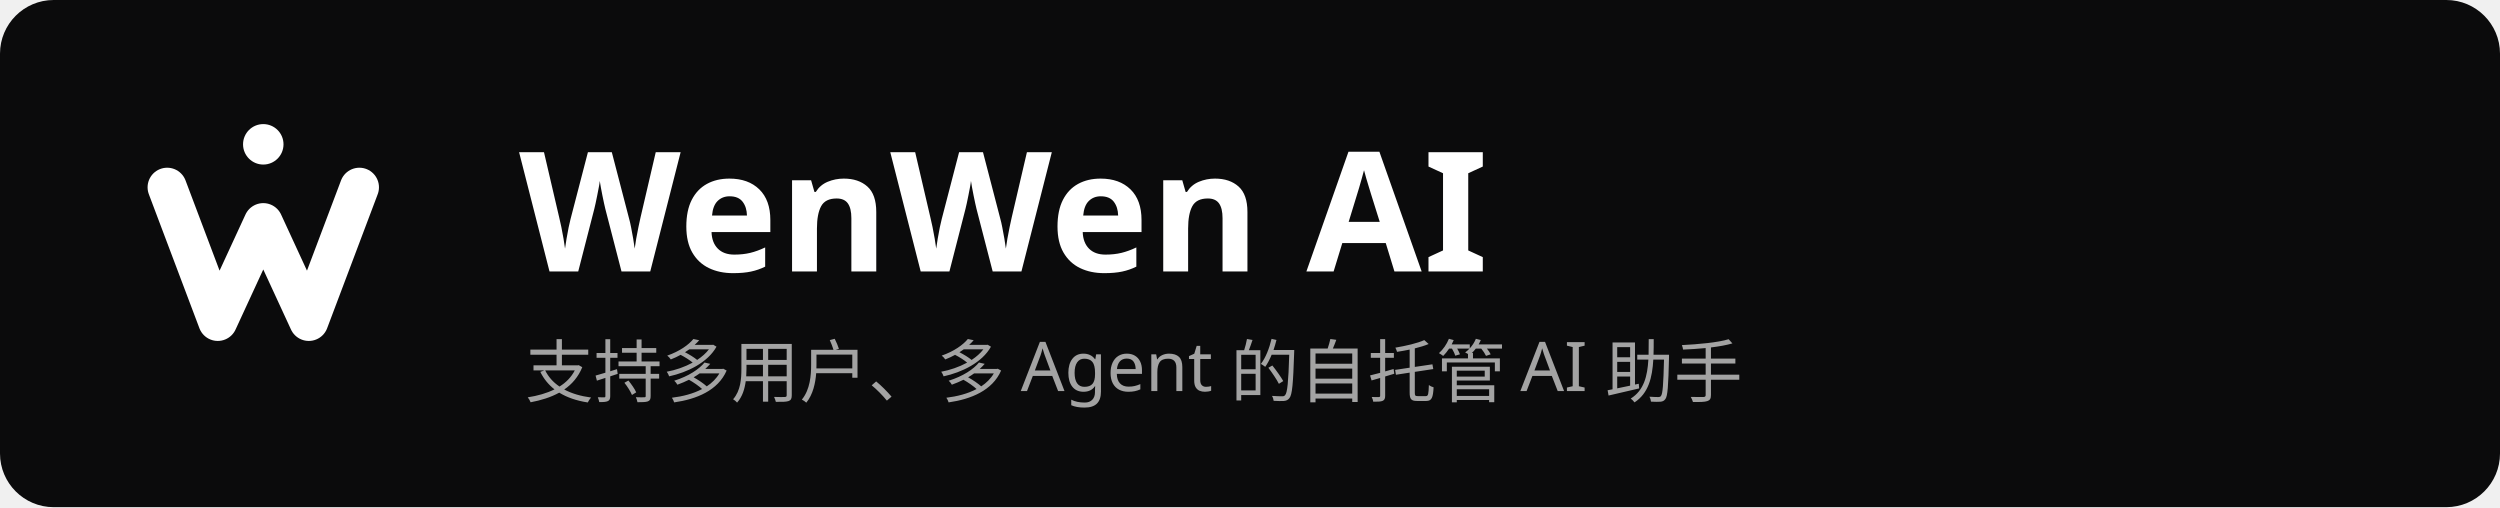
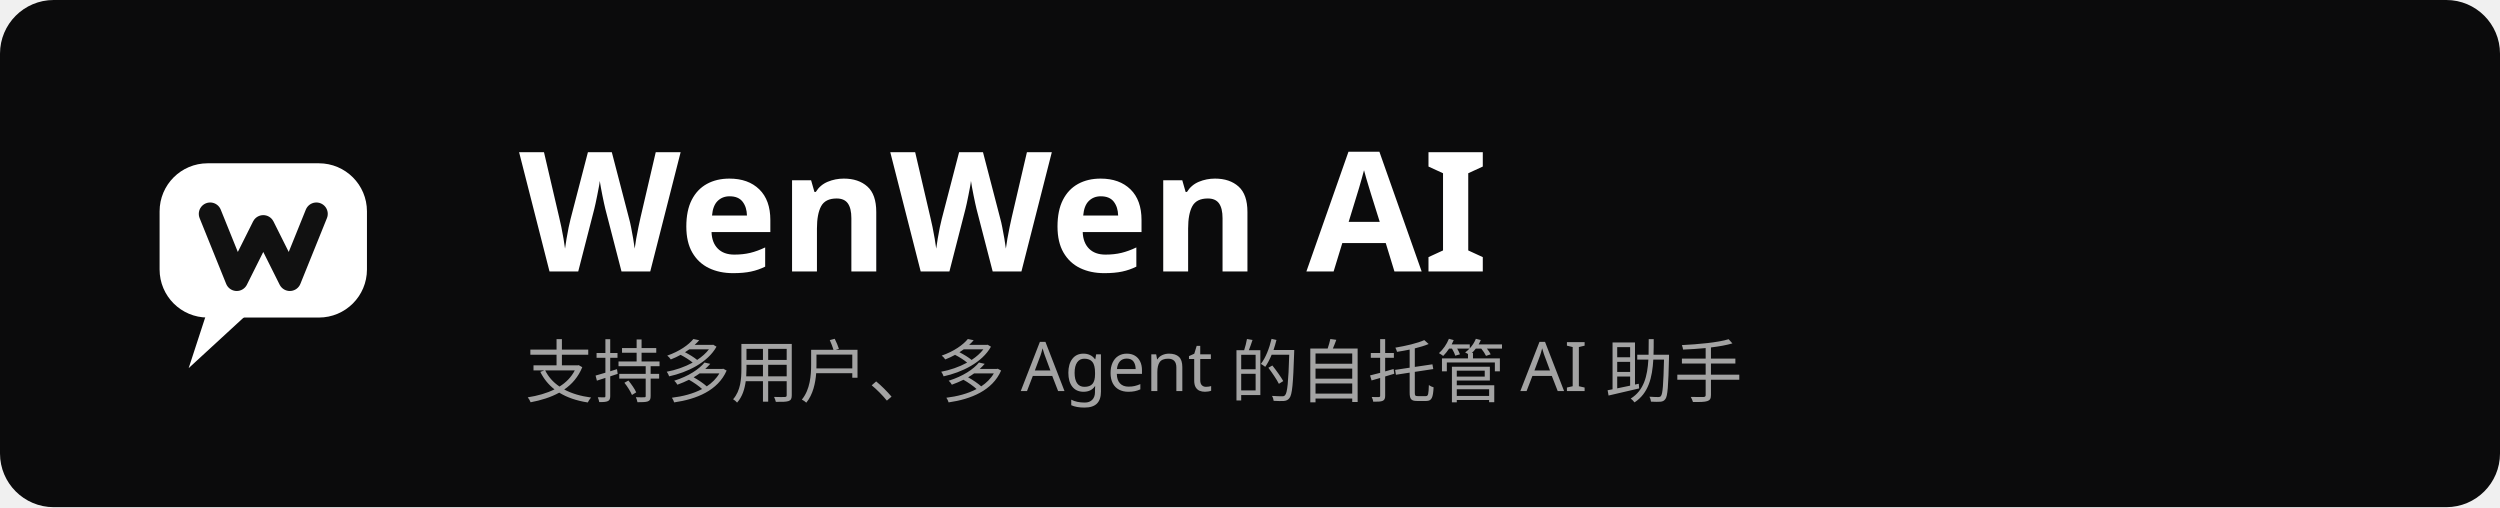
<svg xmlns="http://www.w3.org/2000/svg" width="1676" height="340" viewBox="0 0 1676 340" fill="none">
  <rect width="1676" height="340" rx="36" fill="#0B0B0C" />
  <g transform="translate(68,62) scale(0.4238281)">
-     <circle cx="256" cy="82" r="32" fill="#FFFFFF" />
-     <path d="M104 150 L184 362 L256 206 L328 362 L408 150" stroke="#FFFFFF" stroke-width="62" stroke-linecap="round" stroke-linejoin="round" />
+     <path d="M168 344 L138 436 L238 344 Z" fill="#FFFFFF" />
+     <rect x="92" y="112" width="328" height="244" rx="76" fill="#FFFFFF" />
+     <path d="M172 192 L214 296 L256 212 L298 296 L340 192" stroke="#111111" stroke-width="36" fill="none" stroke-linecap="round" stroke-linejoin="round" />
  </g>
  <text x="348" y="182" font-family="Noto Sans, DejaVu Sans, sans-serif" font-size="112" font-weight="700" letter-spacing="1" fill="#FFFFFF">WenWen AI</text>
  <text x="352" y="266" font-family="Noto Sans, sans-serif" font-size="46" font-weight="400" fill="#A3A3A3">支持多用户、多 Agent 的自托管 AI 助手</text>
</svg>
